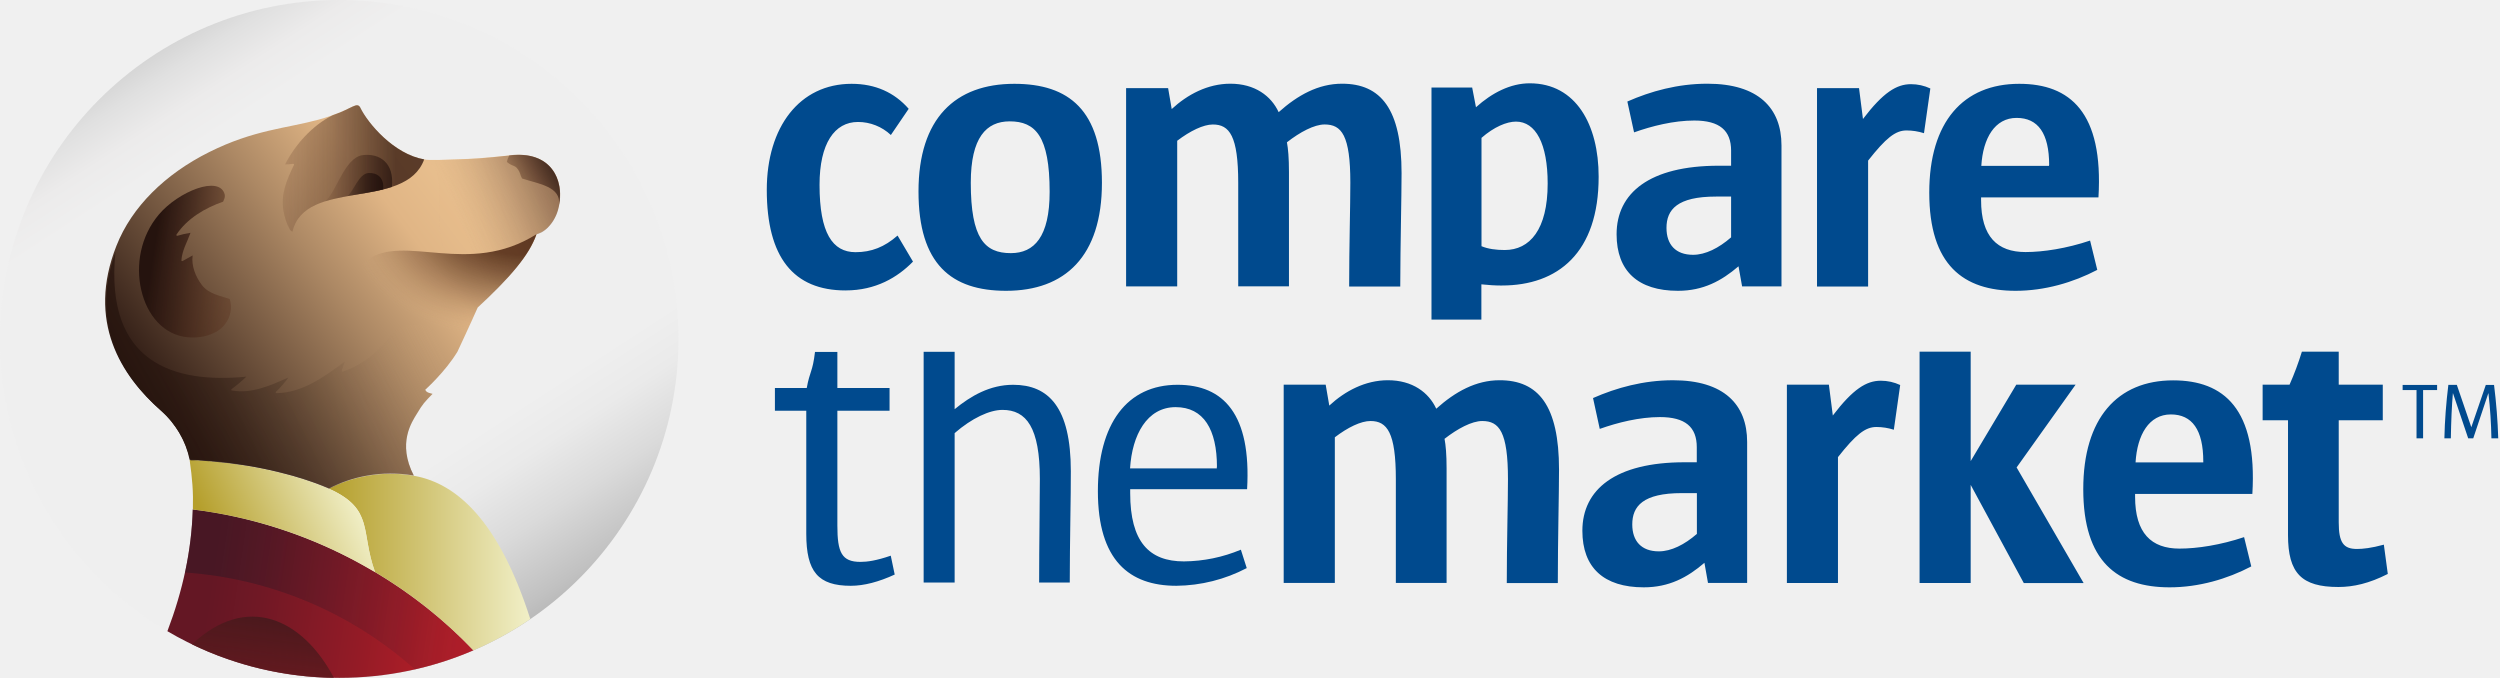
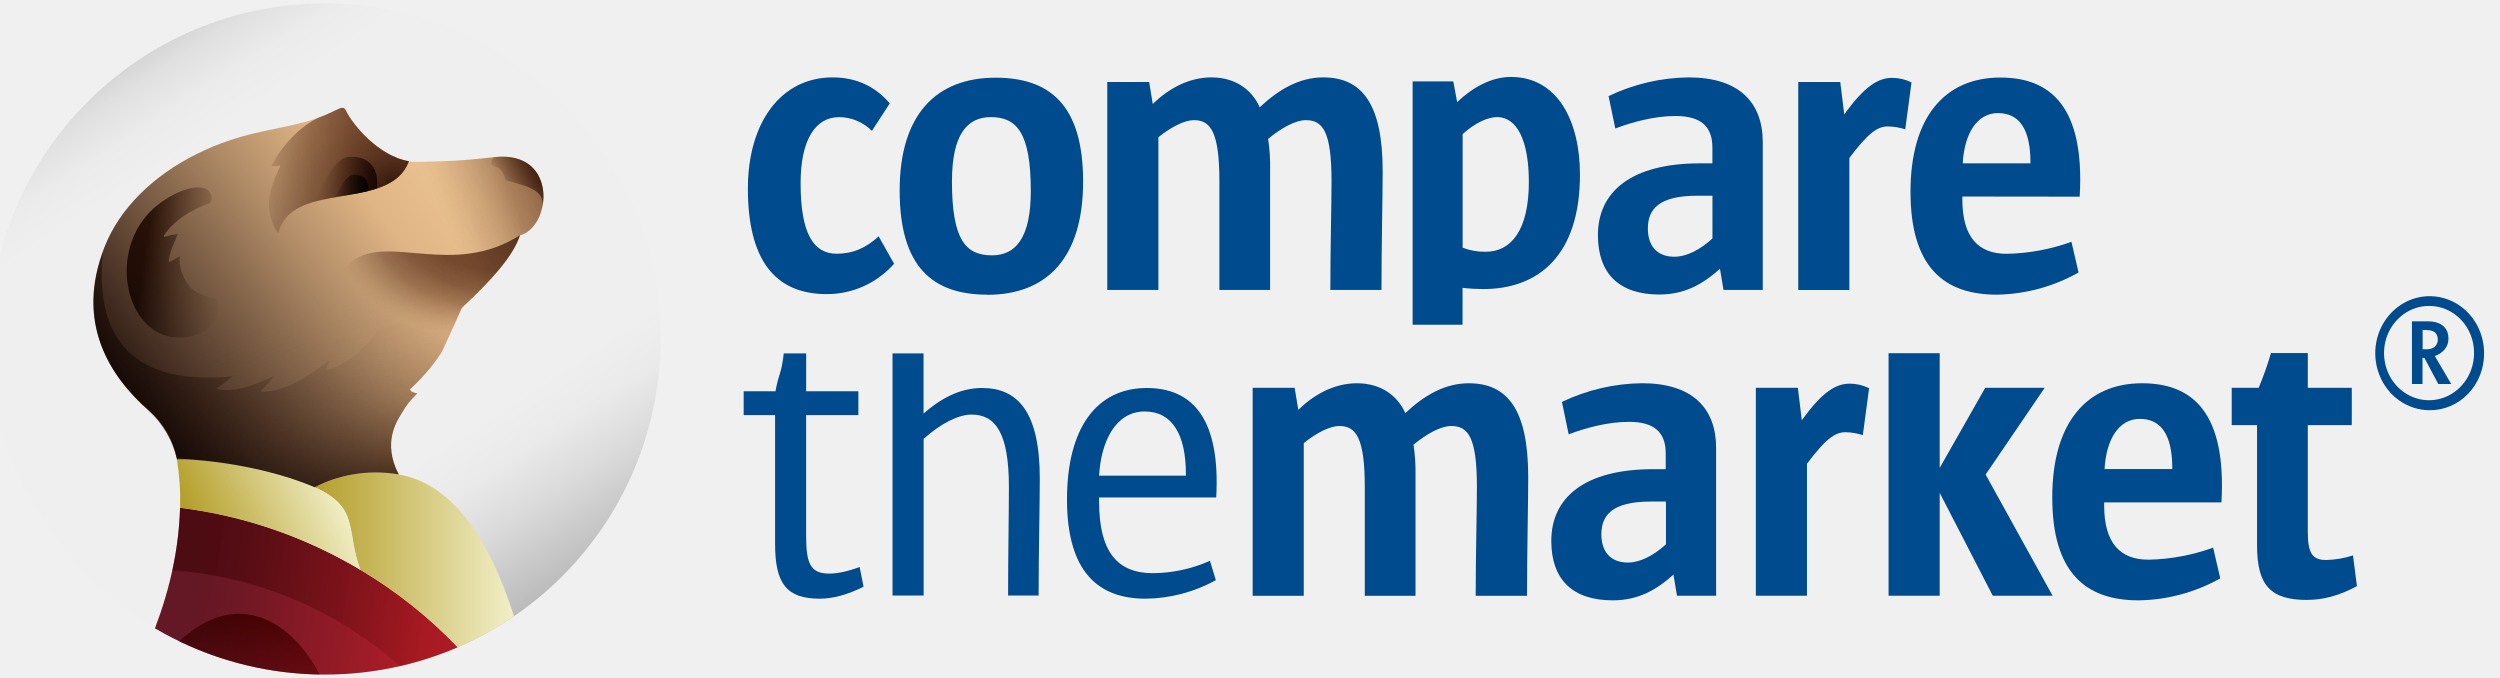
- <svg xmlns="http://www.w3.org/2000/svg" width="118" height="32" fill="none">
-   <g fill="#004A8E">
-     <path d="M114.37 18.41v2.28h-.31v-2.28h-.656v-.242h1.627v.242h-.661zM117.595 20.69a21.849 21.849 0 00-.141-2.127h-.006l-.711 2.127h-.238l-.717-2.127h-.006c-.05.558-.084 1.349-.096 2.127h-.305c.017-.84.085-1.687.187-2.523h.401l.683 1.998.684-1.997h.389c.102.812.175 1.715.198 2.522h-.322z" />
+ <svg xmlns="http://www.w3.org/2000/svg" width="118" height="32" viewBox="0 0 118 32" fill="none">
+   <g clip-path="url(#clip0_448_1772)">
+     <path d="M70.001 13.644C69.677 13.643 69.354 13.624 69.032 13.586V15.329H66.676V3.842H68.595L68.777 4.818C69.526 4.111 70.404 3.632 71.316 3.632C73.509 3.632 74.574 5.699 74.574 8.244C74.574 12.035 72.636 13.644 70.005 13.644M70.663 5.526C70.225 5.526 69.62 5.799 69.036 6.33V11.691C69.387 11.827 69.76 11.892 70.134 11.882C71.32 11.882 72.162 10.867 72.162 8.59C72.162 6.618 71.595 5.526 70.663 5.526Z" fill="#004A8E" />
+     <path d="M39.022 13.882C36.554 13.882 35.3 12.235 35.3 8.904C35.3 5.789 36.852 3.653 39.302 3.653C40.425 3.653 41.322 4.085 41.996 4.882L41.154 6.175C40.735 5.76 40.179 5.529 39.602 5.529C38.498 5.529 37.788 6.588 37.788 8.644C37.788 11.035 38.404 11.976 39.49 11.976C40.238 11.976 40.855 11.721 41.472 11.157L42.202 12.45C41.795 12.905 41.302 13.268 40.755 13.514C40.208 13.76 39.618 13.885 39.022 13.881" fill="#004A8E" />
+     <path d="M46.597 13.908C44.016 13.908 42.464 12.595 42.464 8.992C42.464 5.39 44.204 3.667 46.99 3.667C49.571 3.667 51.123 4.981 51.123 8.566C51.123 12.211 49.383 13.915 46.597 13.915M46.766 5.528C45.662 5.528 44.932 6.331 44.932 8.566C44.932 11.329 45.584 12.052 46.822 12.052C47.925 12.052 48.654 11.251 48.654 9.016C48.654 6.253 47.982 5.528 46.766 5.528Z" fill="#004A8E" />
+     <path d="M65.204 13.685H62.792C62.792 11.707 62.848 9.689 62.848 8.553C62.848 6.201 62.436 5.671 61.632 5.671C61.146 5.671 60.473 6.044 59.856 6.554C59.929 7.039 59.96 7.531 59.949 8.023V13.685H57.555V8.553C57.555 6.24 57.143 5.671 56.359 5.671C55.91 5.671 55.291 5.984 54.676 6.476V13.685H52.263V3.869H54.241L54.409 4.907C55.157 4.182 56.111 3.653 57.177 3.653C58.337 3.653 59.104 4.261 59.459 5.064C60.357 4.221 61.328 3.653 62.457 3.653C64.289 3.653 65.262 4.907 65.262 8.082C65.262 9.296 65.206 11.531 65.206 13.68" fill="#004A8E" />
+     <path d="M81.35 13.685L81.182 12.686C80.377 13.411 79.517 13.901 78.321 13.901C76.432 13.901 75.422 12.921 75.422 11.099C75.422 9.061 76.973 7.71 80.245 7.71H80.825V6.965C80.825 5.965 80.281 5.475 79.085 5.475C78.112 5.475 77.084 5.748 76.242 6.063L75.924 4.535C77.111 3.968 78.399 3.668 79.704 3.653C82.098 3.653 83.202 4.848 83.202 6.709V13.685H81.35ZM80.828 9.238H80.117C78.284 9.238 77.779 9.884 77.779 10.785C77.779 11.604 78.209 12.118 79.032 12.118C79.612 12.118 80.249 11.785 80.828 11.256V9.238Z" fill="#004A8E" />
+     <path d="M89.927 6.104C89.66 6.017 89.383 5.971 89.104 5.967C88.583 5.967 88.132 6.34 87.29 7.457V13.688H84.878V3.87H86.86L87.048 5.398C88.001 4.086 88.636 3.675 89.31 3.675C89.626 3.675 89.938 3.749 90.223 3.891L89.927 6.104Z" fill="#004A8E" />
+     <path d="M92.623 9.276V9.413C92.623 11.215 93.389 11.98 94.717 11.98C95.757 11.96 96.788 11.769 97.772 11.413L98.108 12.862C96.921 13.529 95.599 13.887 94.253 13.908C91.777 13.908 90.176 12.634 90.176 9.048C90.176 5.54 91.783 3.66 94.421 3.66C96.815 3.66 98.405 5.071 98.162 9.283L92.623 9.276ZM95.838 7.671C95.838 6.103 95.317 5.338 94.305 5.338C93.294 5.338 92.715 6.338 92.641 7.71H95.838V7.671Z" fill="#004A8E" />
+     <path d="M72.067 28.121H69.653C69.653 26.142 69.71 24.124 69.71 22.988C69.71 20.637 69.298 20.107 68.496 20.107C68.008 20.107 67.336 20.479 66.718 20.989C66.791 21.475 66.823 21.966 66.812 22.458V28.121H64.418V22.988C64.418 20.676 64.006 20.107 63.221 20.107C62.772 20.107 62.155 20.421 61.537 20.911V28.121H59.125V18.304H61.107L61.279 19.343C62.027 18.618 62.981 18.09 64.047 18.09C65.206 18.09 65.974 18.696 66.329 19.499C67.228 18.658 68.2 18.09 69.327 18.09C71.16 18.09 72.132 19.343 72.132 22.517C72.132 23.732 72.076 25.966 72.076 28.115" fill="#004A8E" />
+     <path d="M79.154 28.12L78.987 27.121C78.182 27.846 77.322 28.336 76.12 28.336C74.23 28.336 73.221 27.357 73.221 25.534C73.221 23.495 74.772 22.145 78.043 22.145H78.622V21.401C78.622 20.4 78.08 19.911 76.884 19.911C75.911 19.911 74.883 20.184 74.041 20.499L73.723 18.97C74.91 18.403 76.198 18.102 77.503 18.088C79.898 18.088 81.001 19.283 81.001 21.145V28.12H79.154ZM78.633 23.673H77.922C76.09 23.673 75.585 24.32 75.585 25.221C75.585 26.041 76.016 26.552 76.838 26.552C77.418 26.552 78.054 26.219 78.633 25.691V23.673Z" fill="#004A8E" />
+     <path d="M87.925 20.538C87.659 20.45 87.381 20.404 87.102 20.401C86.58 20.401 86.131 20.773 85.289 21.889V28.12H82.876V18.304H84.859L85.045 19.833C85.999 18.519 86.635 18.108 87.309 18.108C87.624 18.109 87.936 18.183 88.221 18.324L87.925 20.538Z" fill="#004A8E" />
+     <path d="M94.06 28.12L91.554 23.262V28.12H89.14V16.671H91.554V22.085L93.703 18.304H96.509L93.721 22.399L96.883 28.12H94.06Z" fill="#004A8E" />
+     <path d="M99.316 23.713V23.849C99.316 25.652 100.083 26.417 101.41 26.417C102.449 26.396 103.478 26.204 104.46 25.849L104.796 27.299C103.609 27.962 102.288 28.318 100.944 28.336C98.467 28.336 96.867 27.062 96.867 23.477C96.867 19.97 98.474 18.09 101.112 18.09C103.506 18.09 105.095 19.499 104.852 23.713H99.316ZM102.532 22.102C102.532 20.534 102.011 19.771 101 19.771C99.988 19.771 99.41 20.769 99.335 22.141H102.532V22.102Z" fill="#004A8E" />
+     <path d="M108.909 28.318C107.171 28.318 106.533 27.635 106.533 25.751V20.067H105.337V18.305H106.61C106.834 17.771 107.027 17.224 107.189 16.666H108.928V18.305H111.004V20.067H108.928V25.12C108.928 26.119 109.152 26.432 109.789 26.432C110.221 26.422 110.649 26.35 111.061 26.216L111.247 27.666C110.368 28.137 109.621 28.314 108.909 28.314" fill="#004A8E" />
+     <path d="M38.697 28.258C37.133 28.258 36.584 27.559 36.584 25.674V19.595H35.101V18.469H36.603C36.751 17.614 36.88 17.688 36.994 16.679H38.051V18.469H40.515V19.595H38.049V25.285C38.049 26.607 38.253 27.073 39.141 27.073C39.457 27.073 39.884 27.014 40.575 26.763L40.76 27.694C40.019 28.064 39.313 28.258 38.702 28.258" fill="#004A8E" />
+     <path d="M49.028 28.109H47.582C47.582 26.284 47.62 24.167 47.62 22.982C47.62 20.438 46.989 19.568 45.858 19.568C45.246 19.568 44.412 19.978 43.596 20.714V28.109H42.127V16.679H43.591V19.518C44.351 18.858 45.259 18.313 46.353 18.313C48.022 18.313 49.078 19.421 49.078 22.586C49.078 23.752 49.023 26.102 49.023 28.102" fill="#004A8E" />
+     <path d="M51.877 23.48V23.674C51.877 26.082 52.767 27.054 54.416 27.054C55.342 27.047 56.257 26.849 57.109 26.471L57.388 27.384C56.363 27.948 55.225 28.247 54.068 28.258C51.843 28.258 50.362 26.995 50.362 23.577C50.362 20.217 51.751 18.314 54.124 18.314C56.293 18.314 57.609 19.77 57.406 23.48H51.877ZM55.974 22.374C55.974 20.53 55.344 19.422 54.028 19.422C52.675 19.422 51.97 20.801 51.877 22.452H55.974V22.374Z" fill="#004A8E" />
+     <path d="M114.657 19.362C114.15 19.357 113.656 19.195 113.236 18.897C112.817 18.598 112.492 18.176 112.301 17.684C112.11 17.192 112.062 16.651 112.164 16.131C112.266 15.61 112.512 15.133 112.872 14.759C113.233 14.385 113.69 14.131 114.188 14.029C114.686 13.928 115.201 13.982 115.669 14.187C116.137 14.391 116.537 14.736 116.818 15.178C117.099 15.62 117.249 16.14 117.249 16.671C117.252 17.027 117.186 17.38 117.057 17.709C116.927 18.039 116.736 18.338 116.494 18.588C116.253 18.839 115.966 19.037 115.65 19.17C115.335 19.302 114.997 19.368 114.657 19.362ZM114.657 14.44C114.237 14.438 113.826 14.568 113.476 14.811C113.126 15.055 112.852 15.401 112.69 15.807C112.528 16.214 112.485 16.661 112.566 17.093C112.647 17.525 112.848 17.923 113.144 18.235C113.441 18.547 113.819 18.76 114.231 18.847C114.643 18.934 115.07 18.891 115.458 18.724C115.847 18.556 116.18 18.272 116.414 17.907C116.648 17.541 116.774 17.111 116.775 16.671C116.777 16.378 116.724 16.088 116.619 15.817C116.514 15.546 116.358 15.299 116.161 15.092C115.964 14.884 115.729 14.72 115.471 14.608C115.213 14.496 114.937 14.439 114.657 14.44ZM114.924 16.805L115.698 18.125H115.086L114.434 16.896H114.342V18.125H113.844V15.167H114.584C115.291 15.167 115.568 15.531 115.568 15.98C115.572 16.355 115.328 16.659 114.924 16.805ZM114.533 15.576H114.348V16.485H114.567C114.88 16.485 115.065 16.279 115.065 16.036C115.062 15.761 114.924 15.58 114.531 15.58L114.533 15.576Z" fill="#004A8E" />
+     <path d="M15.338 31.837C24.085 31.837 31.176 24.746 31.176 15.999C31.176 7.252 24.085 0.161 15.338 0.161C6.591 0.161 -0.5 7.252 -0.5 15.999C-0.5 24.746 6.591 31.837 15.338 31.837Z" fill="url(#paint0_linear_448_1772)" />
+     <path d="M8.499 23.968C8.443 25.876 8.035 27.754 7.314 29.657C9.459 30.916 11.87 31.652 14.351 31.808C16.833 31.963 19.317 31.532 21.602 30.551C18.486 27.273 13.898 24.632 8.499 23.968Z" fill="url(#paint1_linear_448_1772)" />
+     <path style="mix-blend-mode:multiply" opacity="0.55" d="M8.498 23.967C8.469 24.959 8.347 25.947 8.134 26.918C12.114 27.193 15.889 28.786 18.865 31.443C19.802 31.23 20.717 30.93 21.6 30.549C18.485 27.275 13.897 24.632 8.498 23.967Z" fill="url(#paint2_linear_448_1772)" />
+     <path style="mix-blend-mode:multiply" d="M8.458 30.27C10.528 31.269 12.791 31.802 15.089 31.835C13.615 29.053 11.016 27.867 8.458 30.27Z" fill="url(#paint3_linear_448_1772)" />
+     <path d="M18.884 22.405C17.371 22.119 15.893 22.443 14.854 22.999L14.865 23.004C16.982 23.958 16.317 25.015 17.007 26.895C18.697 27.899 20.243 29.13 21.602 30.552C22.534 30.149 23.426 29.659 24.264 29.085C24.264 29.082 24.264 29.077 24.259 29.074C22.772 24.455 20.799 22.769 18.884 22.405Z" fill="url(#paint4_linear_448_1772)" />
+     <path d="M14.865 23.003L14.854 22.999C11.934 21.75 8.344 21.624 8.349 21.662C8.474 22.534 8.523 23.112 8.499 23.968C11.209 24.305 13.831 25.148 16.23 26.453C16.493 26.596 16.752 26.744 17.007 26.895C16.318 25.016 16.982 23.958 14.865 23.003Z" fill="url(#paint5_linear_448_1772)" />
+     <path d="M23.203 7.43C23.203 7.43 21.925 7.569 21.339 7.59C20.36 7.624 19.526 7.674 19.3 7.612C17.882 7.365 16.674 5.922 16.32 5.209L16.312 5.193C16.295 5.151 16.262 5.117 16.22 5.099C16.178 5.081 16.131 5.08 16.088 5.097C15.949 5.138 15.73 5.269 15.342 5.432L15.311 5.446H15.308C15 5.571 14.685 5.678 14.363 5.765C12.872 6.174 11.349 6.236 9.261 7.281C7.207 8.31 5.645 9.843 4.932 11.66C3.543 15.18 5.135 17.722 7.023 19.37C7.704 19.968 8.17 20.773 8.351 21.661C8.346 21.624 11.935 21.749 14.856 22.998C15.879 22.45 17.33 22.128 18.819 22.392C18.037 20.876 18.737 19.878 18.963 19.501C19.233 19.048 19.327 18.949 19.697 18.572C19.593 18.536 19.403 18.523 19.354 18.376C19.354 18.376 20.283 17.549 20.85 16.611C20.857 16.601 20.863 16.59 20.868 16.579C21.399 15.451 21.799 14.534 21.799 14.534C23.273 13.163 24.218 12.075 24.546 11.102C26.07 10.677 26.358 6.989 23.203 7.43Z" fill="url(#paint6_linear_448_1772)" />
+     <path style="mix-blend-mode:multiply" opacity="0.87" d="M18.817 22.393C18.035 20.877 18.735 19.879 18.961 19.502C19.231 19.048 19.325 18.949 19.694 18.572C19.591 18.537 19.401 18.523 19.352 18.377C19.352 18.377 20.278 17.552 20.846 16.616C20.854 16.603 20.861 16.589 20.868 16.575C21.397 15.45 21.797 14.534 21.797 14.534C23.271 13.164 24.216 12.076 24.544 11.103C26.067 10.678 26.354 6.989 23.203 7.431C23.203 7.431 21.925 7.57 21.339 7.59C20.36 7.624 19.525 7.674 19.3 7.612C17.881 7.365 16.674 5.922 16.319 5.206C16.141 4.848 15.936 5.33 14.363 5.762C12.872 6.171 11.349 6.233 9.261 7.278C7.207 8.307 5.645 9.84 4.932 11.657C3.543 15.177 5.135 17.719 7.023 19.367C7.704 19.965 8.17 20.77 8.351 21.658C8.346 21.621 11.935 21.747 14.856 22.995C15.877 22.451 17.328 22.128 18.817 22.393Z" fill="url(#paint7_linear_448_1772)" />
+     <path style="mix-blend-mode:multiply" d="M20.89 16.531V16.541C20.351 17.466 19.435 18.302 19.358 18.371L19.353 18.375C19.402 18.521 19.592 18.535 19.696 18.571C19.326 18.948 19.233 19.047 18.962 19.5C18.739 19.878 18.033 20.869 18.815 22.385C18.815 22.387 18.815 22.389 18.815 22.391H18.815L18.779 22.385L18.736 22.378L18.692 22.371C18.661 22.366 18.63 22.361 18.598 22.358L18.531 22.348L18.415 22.334H18.396L18.312 22.321C18.246 22.315 18.182 22.31 18.117 22.306C17.639 22.276 17.16 22.3 16.688 22.378H16.681C16.598 22.392 16.513 22.407 16.434 22.424C16.19 22.475 15.949 22.541 15.713 22.622C15.594 22.662 15.48 22.707 15.369 22.753C15.309 22.778 15.249 22.804 15.191 22.829C15.135 22.855 15.079 22.881 15.024 22.908L15.011 22.914C14.955 22.94 14.905 22.967 14.854 22.995C14.782 22.964 14.711 22.934 14.639 22.905L14.603 22.891C14.536 22.863 14.469 22.835 14.401 22.811L14.349 22.792C14.293 22.768 14.237 22.746 14.178 22.728L14.1 22.701C14.034 22.677 13.967 22.654 13.9 22.631C13.821 22.605 13.742 22.578 13.662 22.553L13.615 22.538C13.46 22.489 13.305 22.442 13.15 22.398L13.103 22.386C13.033 22.366 12.963 22.347 12.894 22.33L12.869 22.323L12.665 22.27H12.658C12.577 22.25 12.496 22.23 12.416 22.211L12.373 22.201L12.164 22.152L12.146 22.148L11.909 22.096L11.894 22.093C11.664 22.045 11.439 22.001 11.22 21.963L11.188 21.957L10.986 21.922H10.982H10.972L10.787 21.892H10.773H10.765L10.62 21.87H10.612L10.48 21.85L10.443 21.845L10.339 21.831L10.302 21.826L10.173 21.809H10.169L10.04 21.793H10.026L9.914 21.779H9.895C9.806 21.768 9.719 21.759 9.636 21.75H9.626L9.469 21.734H9.457L9.399 21.729L9.369 21.726L9.288 21.719H9.281L9.223 21.714H9.22H9.197L9.055 21.703H9.037L8.892 21.693L8.831 21.689H8.823L8.771 21.686L8.715 21.683H8.701H8.661H8.658H8.62H8.617H8.596H8.551H8.516H8.51H8.467H8.389H8.373H8.366H8.358H8.352C8.343 21.643 8.332 21.602 8.321 21.561C8.305 21.505 8.289 21.445 8.271 21.388V21.385C8.237 21.273 8.199 21.165 8.156 21.06C8.156 21.056 8.152 21.051 8.151 21.046C8.091 20.883 8.018 20.725 7.931 20.574L7.9 20.518L7.871 20.466C7.844 20.418 7.837 20.404 7.807 20.359C7.759 20.28 7.709 20.204 7.658 20.128C7.628 20.085 7.597 20.042 7.565 20L7.554 19.984C7.474 19.874 7.387 19.769 7.294 19.67C7.245 19.614 7.196 19.564 7.144 19.512C7.079 19.447 7.013 19.383 6.944 19.321C6.871 19.257 6.799 19.19 6.727 19.123L6.714 19.11C6.644 19.043 6.573 18.975 6.504 18.905L6.501 18.901L6.498 18.899C6.427 18.827 6.358 18.755 6.289 18.682V18.679C6.22 18.604 6.151 18.528 6.084 18.451V18.448C6.033 18.389 5.983 18.329 5.933 18.269C5.176 17.341 4.597 16.223 4.456 14.905C4.366 14.062 4.456 13.136 4.791 12.127V12.123C4.813 12.061 4.833 11.999 4.856 11.937V11.932C4.333 17.155 7.626 18.093 10.97 17.763C10.748 17.959 10.512 18.14 10.266 18.305C10.244 18.321 10.24 18.366 10.274 18.372C11.205 18.532 12.077 18.129 12.912 17.767C12.74 18.005 12.546 18.227 12.333 18.429C12.328 18.434 12.325 18.441 12.323 18.448C12.322 18.455 12.323 18.462 12.326 18.469C12.328 18.476 12.333 18.481 12.339 18.485C12.345 18.489 12.352 18.492 12.359 18.492C13.57 18.478 14.612 17.713 15.544 17.014C15.496 17.155 15.449 17.297 15.402 17.439C15.4 17.445 15.4 17.451 15.402 17.458C15.403 17.464 15.406 17.47 15.411 17.474C15.415 17.479 15.421 17.483 15.427 17.484C15.434 17.486 15.44 17.486 15.447 17.484C16.301 17.204 17.011 16.646 17.565 15.954C17.69 15.774 17.852 15.622 18.04 15.508C18.228 15.394 18.437 15.321 18.655 15.293C18.873 15.265 19.094 15.284 19.305 15.347C19.515 15.41 19.71 15.516 19.876 15.66L20.89 16.531Z" fill="url(#paint8_linear_448_1772)" />
+     <path style="mix-blend-mode:multiply" d="M8.909 13.466C8.624 13.088 8.424 12.575 8.489 12.095C8.332 12.18 8.18 12.274 8.022 12.356C8.016 12.36 8.01 12.361 8.003 12.361C7.997 12.361 7.99 12.36 7.985 12.356C7.979 12.353 7.974 12.348 7.971 12.343C7.968 12.337 7.966 12.331 7.966 12.325C8.001 11.856 8.242 11.47 8.393 11.04C8.184 11.073 7.978 11.119 7.775 11.178C7.768 11.18 7.76 11.18 7.753 11.177C7.746 11.175 7.739 11.17 7.735 11.164C7.73 11.158 7.728 11.151 7.728 11.143C7.728 11.135 7.73 11.128 7.734 11.122C8.227 10.371 9.069 9.877 9.909 9.587L9.929 9.542C9.976 9.457 9.996 9.359 9.985 9.263V9.252C9.748 8.325 7.813 9.112 6.905 10.191C6.045 11.21 5.822 12.568 6.081 13.706C6.349 14.884 7.133 15.83 8.264 15.924C8.515 15.946 8.768 15.931 9.014 15.878L9.04 15.871C9.221 15.829 9.396 15.764 9.561 15.678C10.068 15.413 10.41 14.777 10.215 14.138C9.739 13.962 9.243 13.908 8.909 13.466Z" fill="url(#paint9_linear_448_1772)" />
+     <path style="mix-blend-mode:multiply" d="M23.285 7.422L23.275 7.436C23.226 7.528 23.189 7.626 23.167 7.727L23.172 7.731C23.257 7.809 23.358 7.867 23.467 7.903C23.597 7.945 23.648 8.015 23.72 8.135C23.764 8.22 23.8 8.308 23.829 8.4C23.843 8.436 23.861 8.472 23.881 8.506C24.647 8.758 25.725 8.878 25.603 9.748C25.836 8.596 25.253 7.185 23.285 7.422Z" fill="url(#paint10_linear_448_1772)" />
+     <path style="mix-blend-mode:multiply" opacity="0.8" d="M24.547 11.102C21.362 13.114 18.396 11.036 16.62 12.323C16.459 12.462 15.243 13.656 15.014 13.948C14.967 14.007 14.623 14.397 14.661 14.59C14.685 14.708 15.008 15.31 15.338 15.285C15.484 15.253 16.426 15.165 16.553 15.251C16.653 15.318 17.561 15.456 17.598 15.562C17.772 16.065 18.298 14.81 18.702 15.132C19.002 15.372 20.658 16.379 20.891 16.529C20.97 16.361 21.046 16.199 21.115 16.044L21.119 16.035L21.168 15.927L21.171 15.921C21.224 15.809 21.274 15.698 21.321 15.594C21.601 14.965 21.797 14.533 21.797 14.533C23.269 13.163 24.214 12.078 24.543 11.104L24.547 11.102Z" fill="url(#paint11_radial_448_1772)" />
+     <path style="mix-blend-mode:multiply" opacity="0.71" d="M25.65 9.203C25.65 9.144 25.644 9.086 25.639 9.028C25.633 8.971 25.625 8.921 25.616 8.868C25.61 8.835 25.603 8.803 25.596 8.771C25.564 8.63 25.517 8.493 25.454 8.363C25.417 8.285 25.373 8.211 25.325 8.14C25.294 8.096 25.263 8.055 25.229 8.014C25.206 7.988 25.183 7.962 25.159 7.937C25.097 7.872 25.029 7.813 24.957 7.759C24.907 7.722 24.855 7.688 24.801 7.657C24.417 7.434 23.892 7.335 23.203 7.434C23.203 7.434 21.927 7.572 21.341 7.593C20.548 7.621 19.859 7.658 19.497 7.639C19.431 7.637 19.366 7.629 19.302 7.615C21.174 8.207 18.123 12.947 22.869 13.494C23.463 12.876 23.919 12.321 24.224 11.799C24.226 11.796 24.227 11.794 24.229 11.791C24.256 11.745 24.282 11.699 24.307 11.654C24.329 11.612 24.35 11.571 24.371 11.53L24.382 11.507C24.403 11.465 24.423 11.423 24.441 11.381C24.441 11.381 24.441 11.376 24.444 11.373C24.461 11.335 24.477 11.297 24.492 11.262L24.504 11.231C24.52 11.191 24.534 11.151 24.547 11.111C24.564 11.106 24.58 11.101 24.595 11.096L24.645 11.079C24.692 11.06 24.738 11.039 24.782 11.014C24.808 11 24.833 10.986 24.858 10.97C24.871 10.961 24.884 10.952 24.898 10.943C24.952 10.905 25.003 10.863 25.051 10.818L25.056 10.813C25.288 10.579 25.456 10.29 25.544 9.973C25.62 9.724 25.656 9.464 25.65 9.203Z" fill="url(#paint12_linear_448_1772)" />
+     <path style="mix-blend-mode:multiply" d="M12.804 7.844C12.929 7.845 13.054 7.836 13.177 7.816C13.184 7.814 13.192 7.814 13.2 7.817C13.207 7.819 13.213 7.823 13.218 7.83C13.222 7.836 13.225 7.843 13.225 7.851C13.225 7.858 13.223 7.866 13.219 7.872C12.889 8.558 12.604 9.213 12.726 9.992C12.778 10.334 12.896 10.663 13.072 10.961C13.097 10.972 13.123 10.983 13.149 10.993C13.739 8.471 18.427 10.021 19.3 7.613C17.881 7.366 16.674 5.924 16.32 5.211L16.311 5.195C16.294 5.153 16.261 5.119 16.219 5.101C16.177 5.083 16.13 5.082 16.088 5.099C15.948 5.14 15.729 5.271 15.342 5.434L15.31 5.448H15.308C15.219 5.485 15.123 5.523 15.018 5.56C14.078 6.022 13.283 6.912 12.804 7.844Z" fill="url(#paint13_radial_448_1772)" />
+     <path style="mix-blend-mode:multiply" opacity="0.83" d="M12.804 7.844C12.929 7.845 13.054 7.836 13.177 7.816C13.184 7.814 13.192 7.814 13.2 7.817C13.207 7.819 13.213 7.823 13.218 7.83C13.222 7.836 13.225 7.843 13.225 7.851C13.225 7.858 13.223 7.866 13.219 7.872C12.889 8.558 12.604 9.213 12.726 9.992C12.774 10.308 12.878 10.613 13.032 10.893C13.058 10.939 13.099 10.974 13.149 10.993C13.738 8.471 18.426 10.021 19.299 7.613C17.881 7.366 16.673 5.924 16.319 5.211L16.311 5.195C16.294 5.153 16.261 5.119 16.219 5.101C16.177 5.083 16.13 5.082 16.087 5.099C15.947 5.14 15.729 5.271 15.341 5.434L15.31 5.448H15.307C15.219 5.485 15.123 5.523 15.017 5.56C14.078 6.022 13.283 6.912 12.804 7.844Z" fill="url(#paint14_linear_448_1772)" />
+     <path style="mix-blend-mode:multiply" d="M16.449 7.409C15.564 7.51 15.191 9.214 14.661 9.575C15.613 9.27 16.826 9.216 17.792 8.897C17.916 7.765 17.218 7.322 16.449 7.409Z" fill="url(#paint15_linear_448_1772)" />
+     <path style="mix-blend-mode:multiply" d="M16.705 8.248C16.247 8.274 16.001 9.111 15.72 9.327C16.275 9.227 16.853 9.146 17.383 9.013C17.446 8.461 17.101 8.224 16.705 8.248Z" fill="url(#paint16_linear_448_1772)" />
  </g>
-   <g fill="#004A8E">
-     <path d="M73.53 27.52H71.12c0-1.886.056-3.81.056-4.9 0-2.24-.412-2.748-1.214-2.748-.486 0-1.158.355-1.78.84.057.3.097.729.097 1.4v5.402h-2.395V22.62c0-2.206-.412-2.748-1.197-2.748-.452 0-1.068.299-1.683.768v6.873H60.59v-9.357h1.982l.17.988c.745-.689 1.7-1.197 2.767-1.197 1.158 0 1.926.576 2.282 1.344.898-.802 1.87-1.344 2.993-1.344 1.83 0 2.802 1.197 2.802 4.222 0 1.162-.057 3.29-.057 5.35zM80.618 27.52l-.169-.955c-.802.689-1.666 1.157-2.864 1.157-1.886 0-2.897-.93-2.897-2.67 0-1.946 1.553-3.233 4.823-3.233h.577v-.711c0-.954-.543-1.422-1.74-1.422-.972 0-2 .26-2.84.558l-.317-1.456c1.101-.485 2.377-.84 3.778-.84 2.395 0 3.496 1.14 3.496 2.912v6.654h-1.847v.005zm-.525-4.245h-.712c-1.83 0-2.338.615-2.338 1.479 0 .784.43 1.27 1.254 1.27.582 0 1.214-.317 1.796-.824v-1.925zM89.39 20.284a2.708 2.708 0 00-.825-.13c-.525 0-.971.356-1.813 1.422v5.943h-2.411v-9.363h1.982l.186 1.456c.955-1.253 1.587-1.642 2.265-1.642.316 0 .627.068.915.203l-.3 2.11zM95.523 27.52l-2.507-4.634v4.633h-2.412V16.6h2.412v5.164l2.152-3.607h2.8l-2.784 3.906 3.163 5.457h-2.824zM100.776 23.315v.13c0 1.72.768 2.449 2.095 2.449.842 0 1.943-.17 3.05-.542l.339 1.383c-1.141.598-2.485.987-3.852.987-2.468 0-4.078-1.213-4.078-4.633 0-3.347 1.61-5.136 4.242-5.136 2.394 0 3.982 1.343 3.739 5.362h-5.535zm3.219-1.53c0-1.495-.525-2.224-1.531-2.224-1.027 0-1.587.954-1.666 2.264h3.197v-.04zM110.372 27.706c-1.74 0-2.378-.655-2.378-2.45v-5.418h-1.198v-1.682h1.271c.226-.508.418-1.027.582-1.557h1.739v1.557h2.079v1.682h-2.079v4.82c0 .954.226 1.253.859 1.253.282 0 .672-.04 1.271-.203l.186 1.382c-.875.446-1.621.616-2.332.616z" />
-   </g>
-   <g fill="#004A8E">
-     <path d="M40.168 27.65c-1.559 0-2.112-.666-2.112-2.46v-5.803h-1.48v-1.072h1.502c.147-.813.277-.745.39-1.704h1.056v1.704h2.463v1.072h-2.463v5.43c0 1.258.204 1.704 1.09 1.704.317 0 .74-.056 1.43-.293l.186.891c-.746.345-1.452.53-2.062.53zM50.492 27.497h-1.445c0-1.744.034-3.76.034-4.888 0-2.427-.633-3.262-1.763-3.262-.61 0-1.445.39-2.259 1.095v7.055h-1.463V16.604h1.463v2.71c.763-.627 1.666-1.152 2.762-1.152 1.666 0 2.722 1.055 2.722 4.075.006 1.112-.05 3.358-.05 5.26zM53.345 23.089v.186c0 2.297.892 3.223 2.536 3.223a7.089 7.089 0 002.688-.553l.277.869a7.312 7.312 0 01-3.321.835c-2.225 0-3.705-1.202-3.705-4.464 0-3.206 1.39-5.023 3.761-5.023 2.17 0 3.485 1.388 3.282 4.927h-5.518zm4.095-1.055c0-1.761-.627-2.817-1.949-2.817-1.355 0-2.056 1.315-2.152 2.89h4.095v-.073h.006z" />
-   </g>
-   <g fill="#004A8E">
-     <path d="M39.914 13.709c-2.468 0-3.722-1.57-3.722-4.747 0-2.974 1.553-5.006 4.004-5.006 1.124 0 2.022.412 2.694 1.18l-.841 1.236a2.266 2.266 0 00-1.553-.615c-1.102 0-1.814 1.01-1.814 2.968 0 2.28.616 3.178 1.7 3.178.746 0 1.367-.243 1.983-.785l.728 1.23c-.728.745-1.756 1.36-3.18 1.36zM47.487 13.726c-2.58 0-4.134-1.253-4.134-4.69 0-3.454 1.74-5.08 4.524-5.08 2.581 0 4.134 1.253 4.134 4.673 0 3.471-1.74 5.097-4.524 5.097zm.17-7.998c-1.107 0-1.836.768-1.836 2.896 0 2.635.656 3.324 1.892 3.324 1.102 0 1.83-.768 1.83-2.895 0-2.63-.672-3.325-1.886-3.325zM66.092 13.523H63.68c0-1.886.056-3.81.056-4.9 0-2.24-.412-2.748-1.214-2.748-.486 0-1.158.356-1.779.841.056.3.096.728.096 1.4v5.4h-2.395V8.625c0-2.207-.412-2.749-1.197-2.749-.446 0-1.067.3-1.683.768v6.874h-2.412V4.16h1.983l.17.987c.745-.688 1.7-1.196 2.767-1.196 1.157 0 1.925.575 2.281 1.343.898-.802 1.87-1.343 2.994-1.343 1.83 0 2.807 1.196 2.807 4.221 0 1.163-.057 3.29-.062 5.35zM82.228 13.523l-.17-.954c-.802.688-1.666 1.157-2.858 1.157-1.886 0-2.897-.932-2.897-2.67 0-1.947 1.553-3.234 4.823-3.234h.582v-.71c0-.955-.542-1.423-1.74-1.423-.97 0-1.999.26-2.84.559l-.317-1.456c1.102-.486 2.378-.841 3.779-.841 2.394 0 3.496 1.14 3.496 2.912v6.654h-1.858v.006zm-.52-4.245h-.712c-1.83 0-2.338.616-2.338 1.479 0 .784.43 1.27 1.254 1.27.582 0 1.214-.316 1.796-.824V9.278zM70.887 13.477c-.322 0-.644-.022-.966-.056v1.665h-2.355V4.13h1.92l.18.932c.752-.678 1.627-1.13 2.537-1.13 2.191 0 3.253 1.97 3.253 4.403.005 3.606-1.932 5.141-4.57 5.141zm.666-7.737c-.44 0-1.04.254-1.626.767v5.114c.31.13.694.18 1.095.18 1.186 0 2.028-.965 2.028-3.138 0-1.885-.565-2.923-1.497-2.923zM90.813 6.287a2.709 2.709 0 00-.825-.13c-.525 0-.972.356-1.813 1.423v5.943h-2.412V4.16h1.983l.186 1.456c.954-1.253 1.587-1.643 2.265-1.643.316 0 .627.068.915.203l-.3 2.111zM93.507 9.318v.13c0 1.721.768 2.449 2.095 2.449.841 0 1.943-.17 3.05-.542l.339 1.383c-1.141.598-2.486.988-3.852.988-2.468 0-4.078-1.214-4.078-4.634 0-3.347 1.61-5.136 4.247-5.136 2.395 0 3.982 1.344 3.739 5.362h-5.54zm3.213-1.53c0-1.495-.525-2.223-1.536-2.223-1.028 0-1.587.954-1.666 2.263h3.197v-.04h.005z" />
-   </g>
-   <path d="M16.012 32c8.843 0 16.012-7.163 16.012-16S24.854 0 16.012 0C7.169 0 0 7.163 0 16s7.169 16 16.012 16z" fill="url(#paint0_linear)" />
-   <path d="M9.099 24.048c-.057 1.925-.469 3.826-1.198 5.745a15.939 15.939 0 008.11 2.201c2.249 0 4.39-.462 6.332-1.298-3.146-3.313-7.788-5.976-13.244-6.648z" fill="url(#paint1_linear)" />
-   <path opacity=".55" d="M9.099 24.042a16.16 16.16 0 01-.367 2.98 18.18 18.18 0 0110.85 4.572c.954-.22 1.88-.52 2.761-.903-3.146-3.302-7.788-5.971-13.244-6.649z" fill="url(#paint2_linear)" />
-   <path d="M9.06 30.414a15.889 15.889 0 006.703 1.58c-1.49-2.81-4.117-4.012-6.704-1.58z" fill="url(#paint3_linear)" />
-   <path d="M19.598 22.468c-1.53-.288-3.021.04-4.072.598.006 0 .006.006.011.006 2.14.965 1.469 2.031 2.164 3.928a21.688 21.688 0 014.642 3.696 15.727 15.727 0 002.689-1.478c0-.006-.006-.012-.006-.012-1.497-4.667-3.49-6.372-5.428-6.738z" fill="url(#paint4_linear)" />
-   <path d="M15.537 23.072c-.005 0-.005-.006-.01-.006-2.955-1.258-6.58-1.388-6.575-1.349.124.88.175 1.468.152 2.331a21.94 21.94 0 017.817 2.512c.265.146.525.293.785.445-.7-1.902-.028-2.968-2.169-3.933z" fill="url(#paint5_linear)" />
-   <path d="M23.964 7.342s-1.293.142-1.886.159c-.989.033-1.836.084-2.062.022-1.434-.248-2.654-1.704-3.01-2.432 0-.006-.006-.012-.006-.017-.056-.102-.124-.124-.226-.096-.14.04-.361.175-.75.338-.012.006-.024.012-.035.012h-.006c-.248.101-.559.214-.954.321-1.508.412-3.044.474-5.156 1.53-2.079 1.038-3.655 2.585-4.378 4.425-1.406 3.555.204 6.123 2.113 7.788a4.21 4.21 0 011.344 2.314c-.006-.04 3.62.09 6.574 1.349 1.034-.553 2.502-.88 4.004-.61-.79-1.53-.084-2.54.147-2.918.271-.457.367-.558.74-.937-.102-.033-.3-.05-.344-.197 0 0 .937-.835 1.513-1.784l.017-.033c.537-1.14.943-2.066.943-2.066 1.491-1.383 2.446-2.483 2.78-3.465 1.535-.424 1.823-4.148-1.362-3.703z" fill="url(#paint6_linear)" />
-   <path d="M21.626 16.536v.011c-.542.937-1.469 1.778-1.548 1.846l-.005.006c.05.146.243.163.344.197-.373.384-.469.48-.74.937-.226.384-.937 1.383-.146 2.912 0 0 0 .006.005.006-.011 0-.022-.006-.034-.006-.017 0-.028-.006-.045-.006-.017 0-.028-.005-.045-.005-.034-.006-.062-.012-.096-.012-.023-.005-.045-.005-.068-.01a.835.835 0 00-.119-.012h-.016c-.029-.006-.057-.006-.085-.011l-.198-.017a6.097 6.097 0 00-1.446.073h-.005a5.734 5.734 0 00-.977.243 3.14 3.14 0 00-.345.135c-.062.023-.118.051-.18.08-.057.027-.114.05-.17.078-.006 0-.006.006-.011.006-.057.028-.108.05-.159.079-.073-.028-.146-.062-.22-.09l-.034-.017a3.06 3.06 0 00-.203-.08c-.017-.005-.034-.01-.05-.022a5.704 5.704 0 00-.176-.068c-.028-.005-.05-.017-.079-.028l-.203-.068c-.08-.028-.158-.05-.243-.079a.394.394 0 01-.045-.017c-.159-.05-.317-.095-.47-.14-.016-.006-.033-.012-.044-.012-.068-.017-.141-.04-.21-.056-.005 0-.016-.006-.022-.006-.068-.017-.136-.034-.209-.05h-.006c-.079-.023-.163-.04-.242-.063-.017-.005-.029-.005-.046-.011-.073-.017-.14-.034-.214-.05-.006 0-.011 0-.017-.007l-.237-.05c-.006 0-.012 0-.017-.006-.232-.05-.458-.09-.684-.13-.011 0-.022-.005-.034-.005l-.203-.034h-.017c-.062-.012-.124-.023-.186-.029h-.017c-.051-.005-.096-.017-.147-.022h-.006l-.135-.017c-.011 0-.023-.006-.04-.006l-.101-.017c-.012 0-.023-.005-.04-.005l-.13-.017h-.005l-.13-.017h-.012a.84.84 0 00-.113-.011h-.022c-.09-.012-.175-.023-.26-.029h-.011a14.094 14.094 0 01-.159-.017h-.011c-.022 0-.04-.005-.062-.005-.011 0-.023 0-.028-.006-.028 0-.057-.006-.08-.006h-.005c-.022 0-.04-.005-.056-.005H9.827c-.05-.006-.096-.006-.14-.011H9.68c-.051-.006-.102-.006-.147-.012-.023 0-.04 0-.062-.005h-.006-.006c-.017 0-.034 0-.05-.006-.023 0-.04 0-.057-.006h-.091-.27l-.034-.124-.051-.175a5.584 5.584 0 00-.113-.327c0-.006-.006-.011-.006-.017a3.613 3.613 0 00-.22-.474l-.034-.056-.028-.051c-.028-.051-.034-.062-.062-.108-.051-.079-.096-.158-.153-.231-.028-.045-.062-.085-.096-.13l-.011-.017a3.496 3.496 0 00-.412-.474 6.398 6.398 0 00-.204-.192c-.073-.067-.147-.13-.22-.203-.006-.006-.011-.006-.011-.011-.074-.068-.141-.136-.215-.209l-.006-.006-.005-.005c-.074-.074-.141-.147-.21-.22-.067-.074-.14-.153-.208-.232-.051-.062-.102-.118-.153-.18-.768-.937-1.35-2.066-1.49-3.398-.091-.852 0-1.789.338-2.805v-.005c.023-.063.045-.125.062-.187v-.005c-.525 5.277 2.802 6.225 6.18 5.892a6.921 6.921 0 01-.696.587c-.022.017-.028.062.012.067.943.164 1.824-.242 2.665-.61a4.72 4.72 0 01-.587.672c-.022.023-.005.063.028.063 1.226-.017 2.277-.785 3.22-1.49-.045.14-.096.288-.141.429a.035.035 0 00.045.045c.864-.282 1.581-.847 2.14-1.547a1.588 1.588 0 012.333-.299l.977.841z" fill="url(#paint7_linear)" />
-   <path d="M9.517 13.438c-.288-.384-.492-.898-.424-1.383-.158.085-.31.18-.474.265-.023.011-.057 0-.057-.034.034-.474.277-.863.43-1.298a4.695 4.695 0 00-.622.141c-.028.006-.062-.028-.04-.056.498-.756 1.35-1.259 2.198-1.552a.17.17 0 01.022-.045c.057-.119.074-.21.057-.282v-.012c-.237-.937-2.197-.14-3.112.948-.87 1.028-1.096 2.399-.83 3.55.27 1.191 1.061 2.145 2.208 2.24.254.024.508.007.757-.044l.028-.006c.18-.045.356-.107.525-.197.514-.266.859-.91.66-1.558-.49-.175-.993-.232-1.326-.677z" fill="url(#paint8_linear)" />
-   <path opacity=".71" d="M26.438 9.132c0-.057-.006-.119-.011-.175a1.613 1.613 0 00-.046-.26 1.782 1.782 0 00-.271-.638 1.033 1.033 0 00-.096-.124c-.022-.028-.045-.05-.068-.079a2.105 2.105 0 00-.203-.18c-.05-.034-.101-.074-.158-.102-.39-.226-.92-.327-1.615-.226 0 0-1.288.141-1.881.158-.802.028-1.497.068-1.864.045a1.278 1.278 0 01-.198-.022c1.881.592-1.203 5.384 3.598 5.937.599-.627 1.062-1.185 1.367-1.71l.006-.006c.028-.045.05-.09.079-.14v-.006a1.26 1.26 0 00.062-.125c.006-.005.006-.017.011-.022.023-.045.04-.085.062-.13 0 0 0-.006.006-.006.017-.04.034-.079.05-.112.006-.012.006-.023.012-.029.017-.04.028-.079.045-.118l.051-.017.05-.017c.046-.017.097-.04.142-.062.028-.017.05-.028.073-.045.012-.012.029-.017.04-.029.056-.04.107-.079.152-.124l.006-.005a1.93 1.93 0 00.497-.841c.074-.26.108-.525.102-.79z" fill="url(#paint9_linear)" />
-   <path opacity=".83" d="M13.453 7.76c.125 0 .254-.006.379-.028.034-.006.056.022.04.056-.334.695-.622 1.355-.498 2.14.045.298.147.626.31.908a.232.232 0 00.12.102c.592-2.546 5.331-.982 6.218-3.415-1.435-.248-2.655-1.704-3.01-2.432 0-.006-.006-.012-.006-.017-.057-.102-.125-.124-.226-.096-.141.04-.362.175-.751.338-.012.006-.023.012-.034.012h-.006c-.09.04-.186.073-.294.113-.954.48-1.756 1.377-2.242 2.32z" fill="url(#paint10_linear)" />
-   <path d="M17.136 7.32c-.893.101-1.271 1.823-1.807 2.19.96-.31 2.19-.362 3.168-.683.124-1.146-.582-1.597-1.361-1.507z" fill="url(#paint11_linear)" />
-   <path d="M17.395 8.166c-.463.029-.711.875-.994 1.09.56-.102 1.147-.18 1.683-.316.063-.56-.288-.796-.689-.774z" fill="url(#paint12_linear)" />
-   <path opacity=".8" d="M21.134 16.322c.272.118.593 0 .718-.271v-.006c0-.006 0-.006.005-.011.017-.034.034-.074.051-.107 0 0 0-.006.006-.006a8.94 8.94 0 01.152-.327c.283-.638.48-1.073.48-1.073 1.492-1.383 2.446-2.477 2.774-3.465-3.22 2.032-6.219-.068-8.015 1.23-.04.034-.13.119-.248.237-.684.66-.475 1.8.39 2.184l3.688 1.615z" fill="url(#paint13_radial)" />
-   <path d="M24.043 7.331l-.011.017c-.057.107-.09.203-.108.294a.89.89 0 00.305.18c.13.045.181.113.255.232.05.084.073.175.107.265.017.04.034.073.05.107.775.254 1.865.378 1.74 1.253.243-1.163-.344-2.585-2.338-2.348z" fill="url(#paint14_linear)" />
  <defs>
-     <linearGradient id="paint0_linear" x1="7.293" y1="2.581" x2="24.716" y2="29.43" gradientUnits="userSpaceOnUse">
-       <stop offset=".001" stop-color="#D6D6D6" />
-       <stop offset=".033" stop-color="#E0E0E0" />
-       <stop offset=".089" stop-color="#ECEBEB" />
-       <stop offset=".147" stop-color="#EFEFEF" />
-       <stop offset=".644" stop-color="#EFEFEF" />
-       <stop offset=".726" stop-color="#EFEFEF" />
-       <stop offset=".795" stop-color="#EAEAEA" />
-       <stop offset=".882" stop-color="#DADADA" />
-       <stop offset=".979" stop-color="#C1C1C1" />
+     <linearGradient id="paint0_linear_448_1772" x1="6.711" y1="2.715" x2="23.966" y2="29.284" gradientUnits="userSpaceOnUse">
+       <stop stop-color="#D6D6D6" />
+       <stop offset="0.03" stop-color="#E0E0E0" />
+       <stop offset="0.09" stop-color="#EBEBEB" />
+       <stop offset="0.15" stop-color="#EFEFEF" />
+       <stop offset="0.64" stop-color="#EFEFEF" />
+       <stop offset="0.73" stop-color="#EFEFEF" />
+       <stop offset="0.8" stop-color="#EAEAEA" />
+       <stop offset="0.88" stop-color="#DADADA" />
+       <stop offset="0.98" stop-color="#C0C0C0" />
      <stop offset="1" stop-color="#BABABA" />
    </linearGradient>
-     <linearGradient id="paint1_linear" x1="7.624" y1="27.378" x2="30.279" y2="30.726" gradientUnits="userSpaceOnUse">
-       <stop offset=".101" stop-color="#641724" />
-       <stop offset=".212" stop-color="#711825" />
-       <stop offset=".419" stop-color="#931B26" />
-       <stop offset=".584" stop-color="#B31E28" />
+     <linearGradient id="paint1_linear_448_1772" x1="7.038" y1="27.267" x2="29.452" y2="30.576" gradientUnits="userSpaceOnUse">
+       <stop offset="0.1" stop-color="#641724" />
+       <stop offset="0.21" stop-color="#711825" />
+       <stop offset="0.42" stop-color="#941B26" />
+       <stop offset="0.58" stop-color="#B31E28" />
      <stop offset="1" stop-color="#D2202F" />
    </linearGradient>
-     <linearGradient id="paint2_linear" x1="8.664" y1="26.979" x2="28.394" y2="29.901" gradientUnits="userSpaceOnUse">
-       <stop offset=".079" stop-color="#321724" />
-       <stop offset=".192" stop-color="#381724" stop-opacity=".878" />
-       <stop offset=".349" stop-color="#4B1826" stop-opacity=".707" />
-       <stop offset=".533" stop-color="#681A28" stop-opacity=".508" />
-       <stop offset=".736" stop-color="#921D2B" stop-opacity=".287" />
-       <stop offset=".953" stop-color="#C6202E" stop-opacity=".051" />
-       <stop offset="1" stop-color="#D2202F" stop-opacity="0" />
+     <linearGradient id="paint2_linear_448_1772" x1="8.067" y1="26.872" x2="27.587" y2="29.761" gradientUnits="userSpaceOnUse">
+       <stop offset="0.08" stop-color="#95191D" />
+       <stop offset="0.2" stop-color="#9A2327" stop-opacity="0.96" />
+       <stop offset="0.36" stop-color="#A63F42" stop-opacity="0.84" />
+       <stop offset="0.56" stop-color="#BC6D6F" stop-opacity="0.64" />
+       <stop offset="0.77" stop-color="#D9ADAE" stop-opacity="0.36" />
+       <stop offset="1" stop-color="white" stop-opacity="0" />
    </linearGradient>
-     <linearGradient id="paint3_linear" x1="10.991" y1="40.77" x2="12.716" y2="29.107" gradientUnits="userSpaceOnUse">
-       <stop stop-color="#95191D" stop-opacity="0" />
-       <stop offset="1" stop-color="#4A191D" />
+     <linearGradient id="paint3_linear_448_1772" x1="10.369" y1="40.527" x2="12.079" y2="28.981" gradientUnits="userSpaceOnUse">
+       <stop stop-color="white" stop-opacity="0" />
+       <stop offset="1" stop-color="#95191D" />
    </linearGradient>
-     <linearGradient id="paint4_linear" x1="15.524" y1="26.528" x2="26.306" y2="26.528" gradientUnits="userSpaceOnUse">
+     <linearGradient id="paint4_linear_448_1772" x1="14.854" y1="26.425" x2="25.52" y2="26.425" gradientUnits="userSpaceOnUse">
      <stop stop-color="#B59F2C" />
-       <stop offset=".868" stop-color="#F0EEC5" />
+       <stop offset="0.87" stop-color="#F0EEC5" />
    </linearGradient>
-     <linearGradient id="paint5_linear" x1="10.259" y1="25.785" x2="17.294" y2="22.507" gradientUnits="userSpaceOnUse">
+     <linearGradient id="paint5_linear_448_1772" x1="9.645" y1="25.69" x2="16.607" y2="22.448" gradientUnits="userSpaceOnUse">
      <stop stop-color="#B59F2C" />
-       <stop offset=".868" stop-color="#F0EEC5" />
+       <stop offset="0.87" stop-color="#F0EEC5" />
    </linearGradient>
-     <linearGradient id="paint6_linear" x1="7.507" y1="20.122" x2="25.597" y2="6.48" gradientUnits="userSpaceOnUse">
+     <linearGradient id="paint6_linear_448_1772" x1="6.923" y1="20.083" x2="24.829" y2="6.59" gradientUnits="userSpaceOnUse">
      <stop stop-color="#25130E" />
-       <stop offset=".017" stop-color="#2A1711" />
-       <stop offset=".464" stop-color="#AC8864" />
-       <stop offset=".66" stop-color="#E0B585" />
-       <stop offset=".803" stop-color="#E9C08F" />
-       <stop offset=".999" stop-color="#FBD6A4" />
+       <stop offset="0.02" stop-color="#2A1711" />
+       <stop offset="0.46" stop-color="#AC8864" />
+       <stop offset="0.66" stop-color="#E0B585" />
+       <stop offset="0.8" stop-color="#E9C08F" />
+       <stop offset="1" stop-color="#FBD6A4" />
    </linearGradient>
-     <linearGradient id="paint7_linear" x1="19.525" y1="13.657" x2="3.488" y2="21.616" gradientUnits="userSpaceOnUse">
-       <stop offset=".001" stop-color="#E0B585" stop-opacity="0" />
-       <stop offset=".104" stop-color="#B38F68" stop-opacity=".126" />
-       <stop offset=".22" stop-color="#89694D" stop-opacity=".267" />
-       <stop offset=".337" stop-color="#654B36" stop-opacity=".411" />
-       <stop offset=".455" stop-color="#493325" stop-opacity=".555" />
-       <stop offset=".573" stop-color="#362218" stop-opacity=".7" />
-       <stop offset=".693" stop-color="#2A1710" stop-opacity=".846" />
-       <stop offset=".815" stop-color="#26140E" stop-opacity=".996" />
+     <linearGradient id="paint7_linear_448_1772" x1="18.284" y1="23.079" x2="15.378" y2="13.206" gradientUnits="userSpaceOnUse">
+       <stop stop-color="#6A4634" />
+       <stop offset="0.17" stop-color="#93796B" stop-opacity="0.73" />
+       <stop offset="0.4" stop-color="#C2B3AB" stop-opacity="0.41" />
+       <stop offset="0.62" stop-color="#E3DDDA" stop-opacity="0.18" />
+       <stop offset="0.83" stop-color="#F8F6F5" stop-opacity="0.05" />
+       <stop offset="1" stop-color="white" stop-opacity="0" />
+     </linearGradient>
+     <linearGradient id="paint8_linear_448_1772" x1="18.812" y1="13.682" x2="2.941" y2="21.552" gradientUnits="userSpaceOnUse">
+       <stop stop-color="white" />
+       <stop offset="0.11" stop-color="#FBFAFA" />
+       <stop offset="0.24" stop-color="#F0EDEB" />
+       <stop offset="0.39" stop-color="#DFD7D3" />
+       <stop offset="0.54" stop-color="#C6B8B1" />
+       <stop offset="0.7" stop-color="#A59085" />
+       <stop offset="0.86" stop-color="#7F6050" />
+       <stop offset="1" stop-color="#5A321E" />
+     </linearGradient>
+     <linearGradient id="paint9_linear_448_1772" x1="6.271" y1="11.985" x2="11.493" y2="12.796" gradientUnits="userSpaceOnUse">
+       <stop offset="0.1" stop-color="#5B331F" />
+       <stop offset="0.47" stop-color="#B3A197" stop-opacity="0.78" />
+       <stop offset="0.74" stop-color="#EAE5E2" stop-opacity="0.65" />
+       <stop offset="0.88" stop-color="white" stop-opacity="0.6" />
+     </linearGradient>
+     <linearGradient id="paint10_linear_448_1772" x1="23.331" y1="9.204" x2="25.781" y2="7.84" gradientUnits="userSpaceOnUse">
+       <stop offset="0.14" stop-color="white" />
+       <stop offset="0.3" stop-color="#DAD2CD" />
+       <stop offset="0.55" stop-color="#A48E83" />
+       <stop offset="0.76" stop-color="#7C5C4C" />
+       <stop offset="0.92" stop-color="#633E2B" />
+       <stop offset="1" stop-color="#5A321E" />
+     </linearGradient>
+     <radialGradient id="paint11_radial_448_1772" cx="0" cy="0" r="1" gradientUnits="userSpaceOnUse" gradientTransform="translate(24.0686 9.64172) rotate(-10.9722) scale(8.70723 6.3122)">
+       <stop offset="0.21" stop-color="#5A321E" />
+       <stop offset="0.49" stop-color="#5E3724" stop-opacity="0.97" />
+       <stop offset="0.63" stop-color="#6D4938" stop-opacity="0.89" />
+       <stop offset="0.75" stop-color="#86685A" stop-opacity="0.74" />
+       <stop offset="0.85" stop-color="#A9948A" stop-opacity="0.52" />
+       <stop offset="0.94" stop-color="#D6CCC7" stop-opacity="0.25" />
+       <stop offset="1" stop-color="white" stop-opacity="0" />
+     </radialGradient>
+     <linearGradient id="paint12_linear_448_1772" x1="19.79" y1="11.096" x2="25.525" y2="8.683" gradientUnits="userSpaceOnUse">
+       <stop offset="0.21" stop-color="white" stop-opacity="0.2" />
+       <stop offset="0.44" stop-color="#C1B2AB" stop-opacity="0.51" />
+       <stop offset="0.76" stop-color="#816354" stop-opacity="0.84" />
+       <stop offset="0.96" stop-color="#6A4634" stop-opacity="0.96" />
+     </linearGradient>
+     <radialGradient id="paint13_radial_448_1772" cx="0" cy="0" r="1" gradientUnits="userSpaceOnUse" gradientTransform="translate(18.7216 9.05822) scale(5.53657 4.70608)">
+       <stop stop-color="#623C29" />
+       <stop offset="0.02" stop-color="#684432" stop-opacity="0.98" />
+       <stop offset="0.23" stop-color="#9E877B" stop-opacity="0.85" />
+       <stop offset="0.43" stop-color="#C9BBB5" stop-opacity="0.74" />
+       <stop offset="0.63" stop-color="#E7E1DE" stop-opacity="0.66" />
+       <stop offset="0.82" stop-color="#F9F7F7" stop-opacity="0.62" />
+       <stop offset="1" stop-color="white" stop-opacity="0.6" />
+     </radialGradient>
+     <linearGradient id="paint14_linear_448_1772" x1="12.263" y1="8.037" x2="19.589" y2="8.037" gradientUnits="userSpaceOnUse">
+       <stop stop-color="#FEFDFD" />
+       <stop offset="0.11" stop-color="#D8CEC9" />
+       <stop offset="0.22" stop-color="#B6A59C" />
+       <stop offset="0.33" stop-color="#9A8175" />
+       <stop offset="0.45" stop-color="#836556" />
+       <stop offset="0.57" stop-color="#714E3D" />
+       <stop offset="0.7" stop-color="#643E2C" />
+       <stop offset="0.84" stop-color="#5C3521" />
+       <stop offset="1" stop-color="#5A321E" />
+     </linearGradient>
+     <linearGradient id="paint15_linear_448_1772" x1="14.658" y1="8.487" x2="17.805" y2="8.487" gradientUnits="userSpaceOnUse">
+       <stop stop-color="white" stop-opacity="0" />
+       <stop offset="0.16" stop-color="#DDD5D0" stop-opacity="0.21" />
+       <stop offset="0.52" stop-color="#967C70" stop-opacity="0.64" />
+       <stop offset="0.82" stop-color="#6A4634" stop-opacity="0.9" />
+       <stop offset="1" stop-color="#5A321E" />
+     </linearGradient>
+     <linearGradient id="paint16_linear_448_1772" x1="15.72" y1="8.786" x2="17.39" y2="8.786" gradientUnits="userSpaceOnUse">
+       <stop stop-color="white" />
      <stop offset="1" stop-color="#25130E" />
    </linearGradient>
-     <linearGradient id="paint8_linear" x1="6.849" y1="11.942" x2="12.127" y2="12.763" gradientUnits="userSpaceOnUse">
-       <stop offset=".07" stop-color="#25130E" />
-       <stop offset=".332" stop-color="#351C13" stop-opacity=".782" />
-       <stop offset=".794" stop-color="#5A321E" stop-opacity=".4" />
-     </linearGradient>
-     <linearGradient id="paint9_linear" x1="20.514" y1="11.044" x2="26.311" y2="8.603" gradientUnits="userSpaceOnUse">
-       <stop offset=".209" stop-color="#E0B585" stop-opacity=".2" />
-       <stop offset=".226" stop-color="#DDB283" stop-opacity=".216" />
-       <stop offset=".466" stop-color="#AC8461" stop-opacity=".459" />
-       <stop offset=".677" stop-color="#886249" stop-opacity=".672" />
-       <stop offset=".849" stop-color="#724E3A" stop-opacity=".845" />
-       <stop offset=".96" stop-color="#6A4634" stop-opacity=".958" />
-     </linearGradient>
-     <linearGradient id="paint10_linear" x1="12.905" y1="7.955" x2="20.31" y2="7.955" gradientUnits="userSpaceOnUse">
-       <stop stop-color="#5A321E" stop-opacity=".1" />
-       <stop offset=".204" stop-color="#4D2A19" stop-opacity=".336" />
-       <stop offset=".488" stop-color="#412315" stop-opacity=".663" />
-       <stop offset=".779" stop-color="#3D2114" />
-     </linearGradient>
-     <linearGradient id="paint11_linear" x1="15.327" y1="8.409" x2="18.508" y2="8.409" gradientUnits="userSpaceOnUse">
-       <stop offset=".001" stop-color="#5A321E" stop-opacity=".1" />
-       <stop offset=".302" stop-color="#452618" stop-opacity=".281" />
-       <stop offset=".733" stop-color="#2E1810" stop-opacity=".54" />
-       <stop offset="1" stop-color="#25130E" stop-opacity=".7" />
-     </linearGradient>
-     <linearGradient id="paint12_linear" x1="16.4" y1="8.712" x2="18.088" y2="8.712" gradientUnits="userSpaceOnUse">
-       <stop stop-color="#25130E" stop-opacity=".2" />
-       <stop offset="1" stop-color="#25130E" />
-     </linearGradient>
-     <linearGradient id="paint14_linear" x1="24.093" y1="9.132" x2="26.569" y2="7.754" gradientUnits="userSpaceOnUse">
-       <stop offset=".14" stop-color="#5A321E" stop-opacity=".3" />
-       <stop offset=".234" stop-color="#532E1C" stop-opacity=".366" />
-       <stop offset=".73" stop-color="#311A12" stop-opacity=".711" />
-       <stop offset="1" stop-color="#25130E" stop-opacity=".9" />
-     </linearGradient>
-     <radialGradient id="paint13_radial" cx="0" cy="0" r="1" gradientUnits="userSpaceOnUse" gradientTransform="matrix(8.38425 -1.6302 1.17867 6.062 24.922 9.596)">
-       <stop offset=".385" stop-color="#47210E" />
-       <stop offset=".531" stop-color="#4A2410" stop-opacity=".763" />
-       <stop offset=".63" stop-color="#532C17" stop-opacity=".602" />
-       <stop offset=".715" stop-color="#623B23" stop-opacity=".464" />
-       <stop offset=".792" stop-color="#785034" stop-opacity=".338" />
-       <stop offset=".864" stop-color="#936B49" stop-opacity=".221" />
-       <stop offset=".932" stop-color="#B68C64" stop-opacity=".111" />
-       <stop offset=".996" stop-color="#DDB383" stop-opacity=".01" />
-       <stop offset="1" stop-color="#E0B585" stop-opacity="0" />
-     </radialGradient>
+     <clipPath id="clip0_448_1772">
+       <rect width="118" height="32" fill="white" />
+     </clipPath>
  </defs>
</svg>
